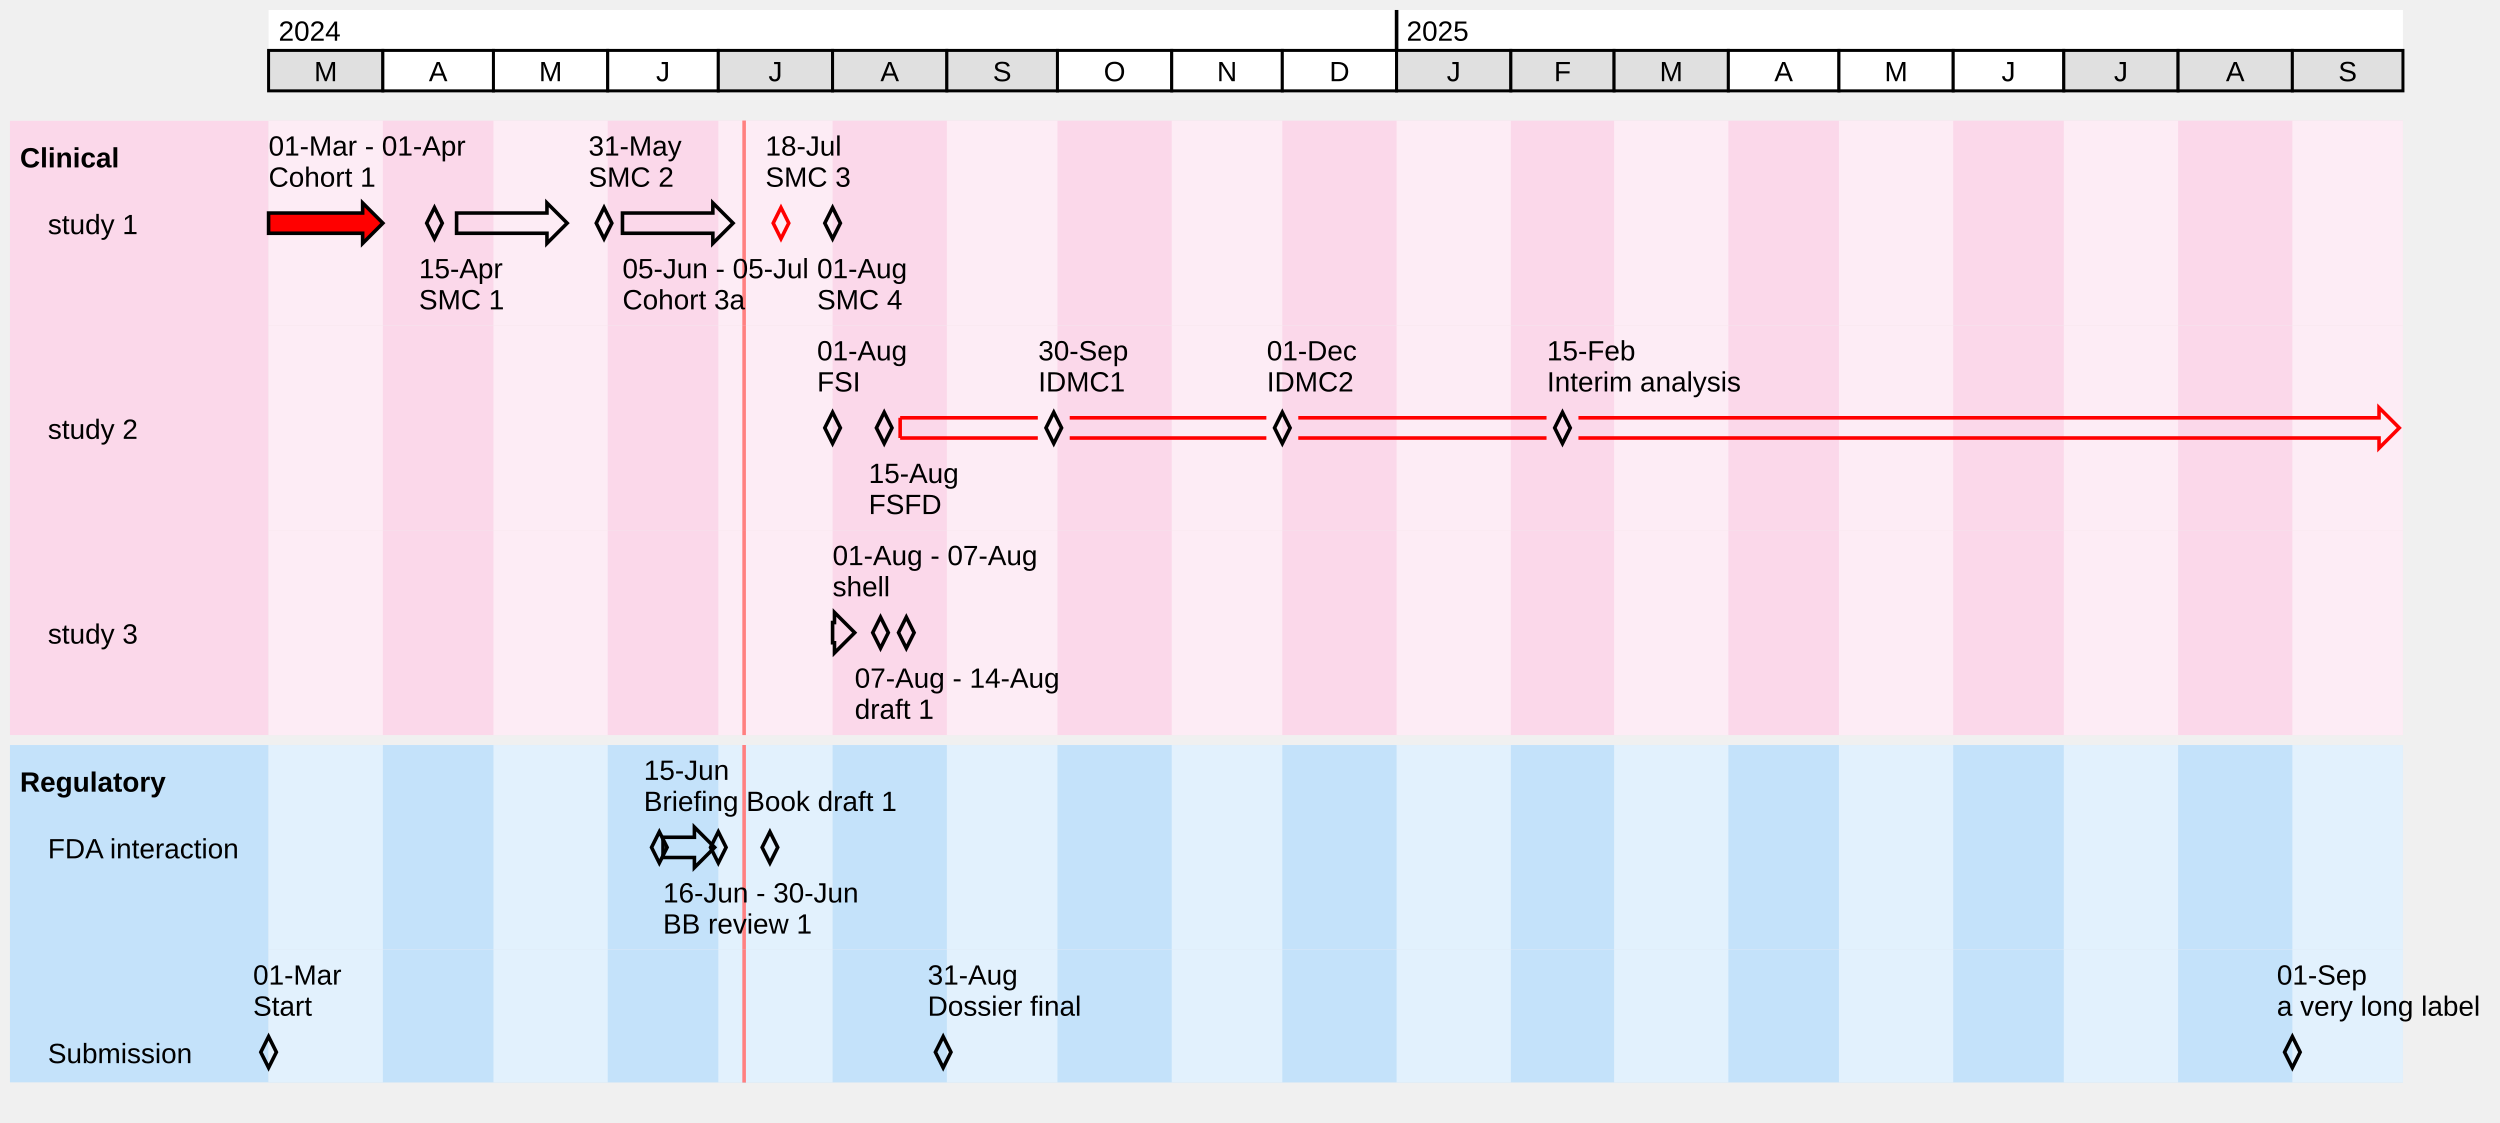
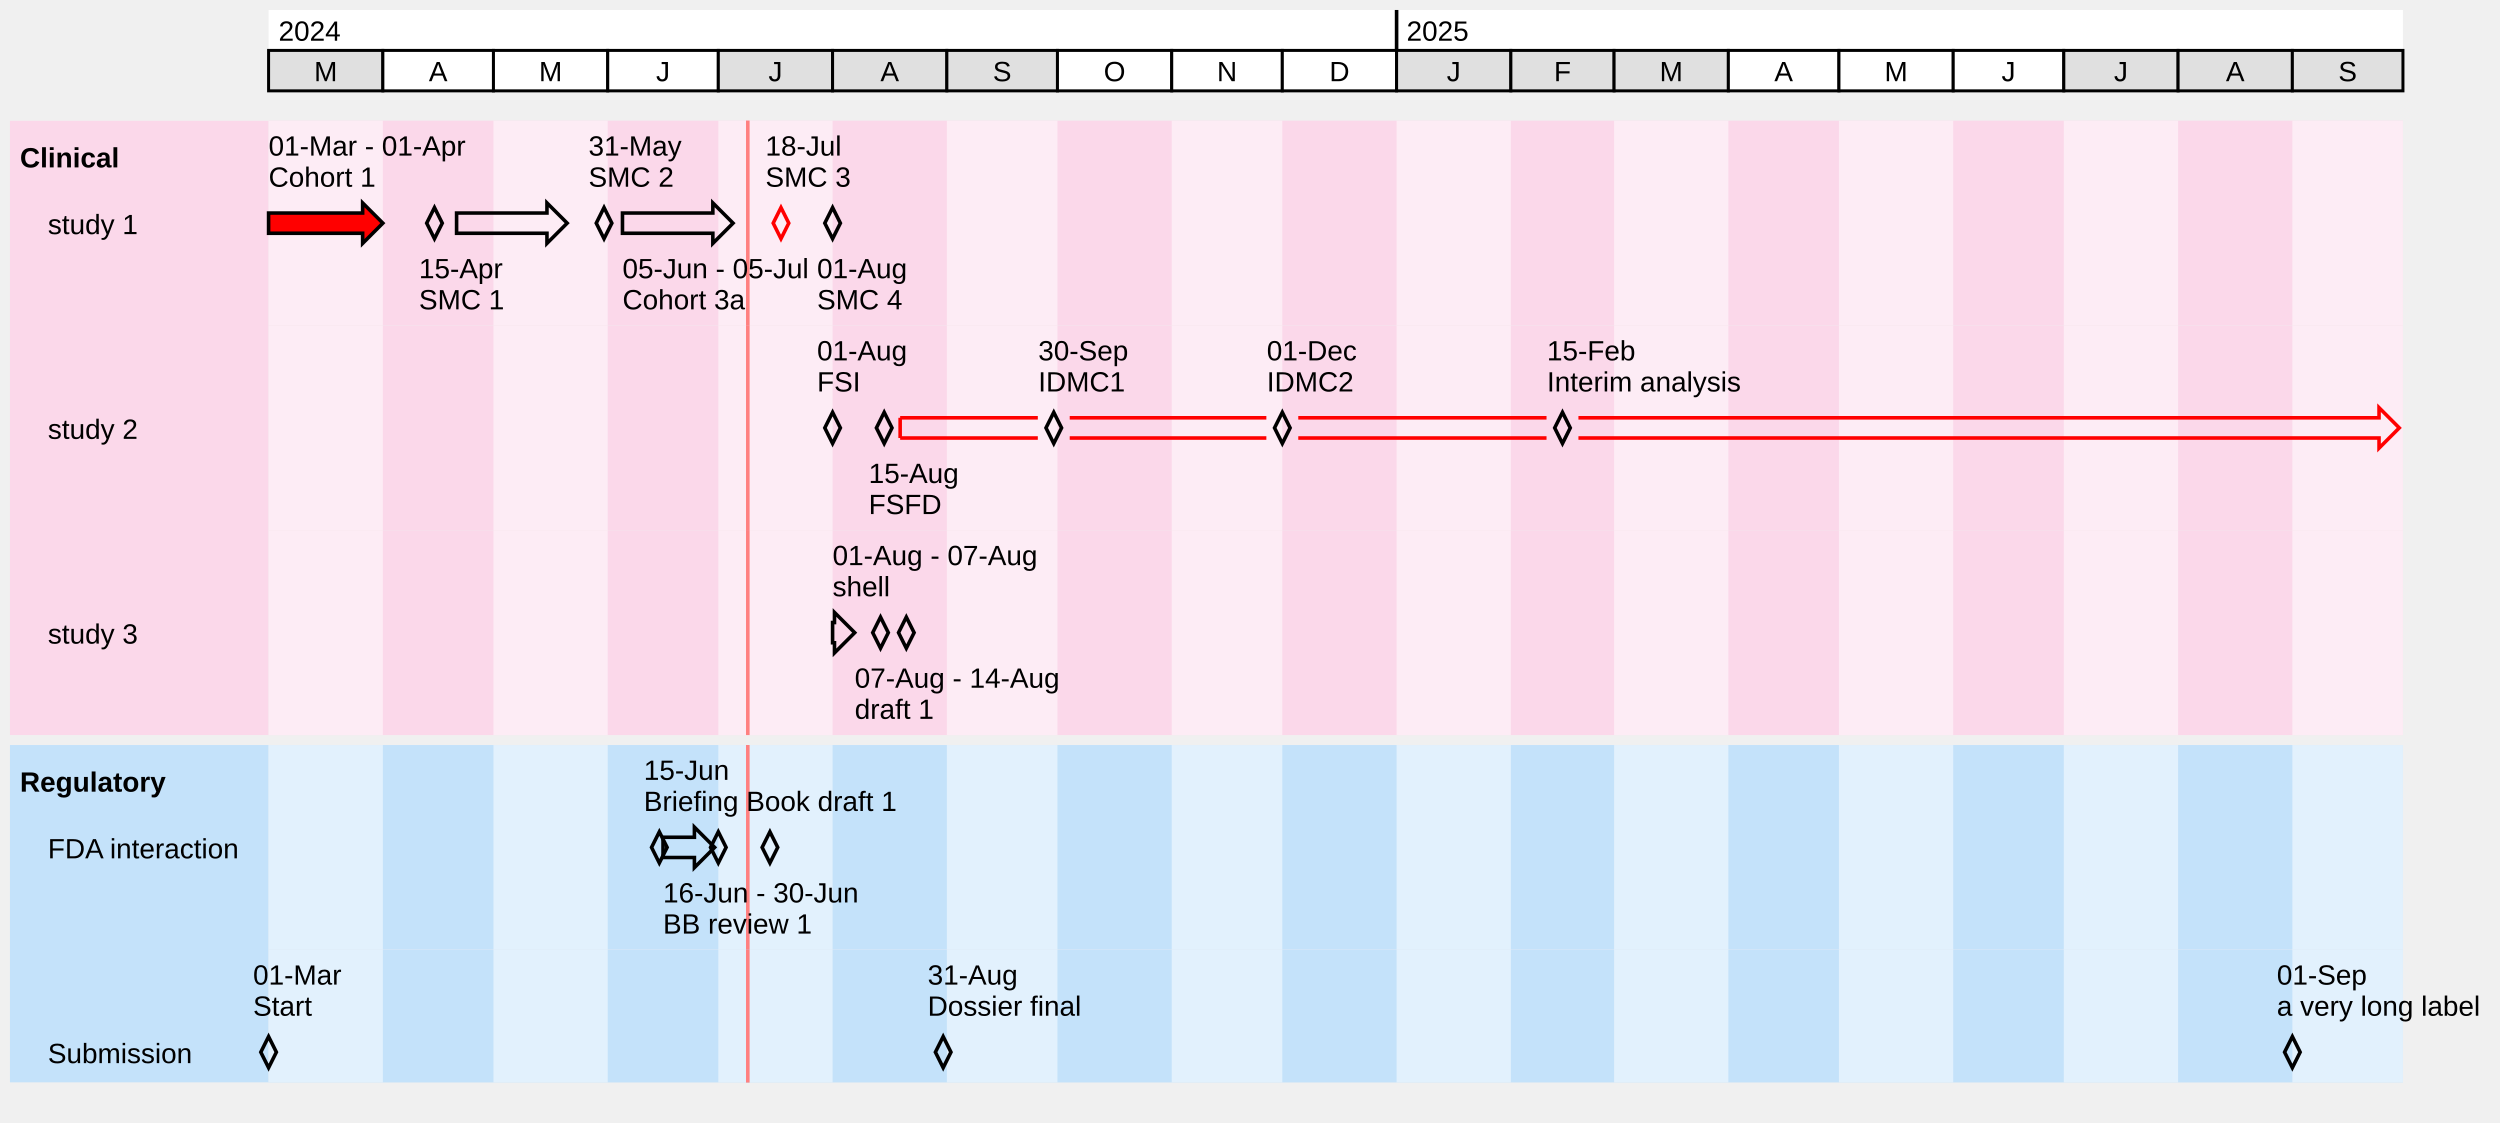
<svg xmlns="http://www.w3.org/2000/svg" width="1253.668" height="562.76" viewbox="0 0 1200 0.452">
  <style>text {font-family: Arial; font-size: 14.0px ;}</style>
  <rect x="5" y="5" width="1200" height="40.56" style="stroke:black;  stroke-width:0; fill:transparent; fill-opacity:1" />
  <text x="10" y="28.4" font-weight="bold" />
  <rect x="134.688" y="5" width="1070.312" height="20.28" style="stroke:black;  stroke-width:0; fill:#f0f0f0; fill-opacity:1" />
  <rect x="134.688" y="5" width="1070.312" height="20.28" style="stroke:transparent;  stroke-width:1; fill:white; fill-opacity:1" />
  <text x="705.345" y="20.44" font-weight="normal">2025</text>
  <line x1="700.345" y1="5" x2="700.345" y2="25.28" style="stroke:black; stroke-width:1.8; " />
  <text x="139.688" y="20.44" font-weight="normal">2024</text>
  <text x="24.0" y="30.64" font-weight="normal" />
  <rect x="134.688" y="25.28" width="1070.312" height="20.28" style="stroke:black;  stroke-width:0; fill:#f0f0f0; fill-opacity:1" />
  <rect x="134.688" y="25.28" width="1070.312" height="20.28" style="stroke:black;  stroke-width:0; fill:white; fill-opacity:1" />
  <rect x="134.688" y="25.28" width="57.305" height="20.28" style="stroke:black;  stroke-width:1.5; fill:#e0e0e0; fill-opacity:1" />
  <text x="157.512" y="40.72" font-weight="normal">M</text>
  <rect x="191.993" y="25.28" width="55.457" height="20.28" style="stroke:black;  stroke-width:1.5; fill:white; fill-opacity:1" />
  <text x="215.049" y="40.72" font-weight="normal">A</text>
  <rect x="247.449" y="25.28" width="57.305" height="20.28" style="stroke:black;  stroke-width:1.5; fill:white; fill-opacity:1" />
  <text x="270.274" y="40.72" font-weight="normal">M</text>
  <rect x="304.754" y="25.28" width="55.457" height="20.28" style="stroke:black;  stroke-width:1.5; fill:white; fill-opacity:1" />
  <text x="328.983" y="40.72" font-weight="normal">J</text>
  <rect x="360.211" y="25.28" width="57.305" height="20.28" style="stroke:black;  stroke-width:1.5; fill:#e0e0e0; fill-opacity:1" />
  <text x="385.364" y="40.72" font-weight="normal">J</text>
  <rect x="417.516" y="25.28" width="57.305" height="20.28" style="stroke:black;  stroke-width:1.5; fill:#e0e0e0; fill-opacity:1" />
  <text x="441.497" y="40.72" font-weight="normal">A</text>
  <rect x="474.821" y="25.28" width="55.457" height="20.28" style="stroke:black;  stroke-width:1.5; fill:#e0e0e0; fill-opacity:1" />
  <text x="497.878" y="40.72" font-weight="normal">S</text>
  <rect x="530.278" y="25.28" width="57.305" height="20.28" style="stroke:black;  stroke-width:1.5; fill:white; fill-opacity:1" />
  <text x="553.485" y="40.72" font-weight="normal">O</text>
  <rect x="587.583" y="25.28" width="55.457" height="20.28" style="stroke:black;  stroke-width:1.5; fill:white; fill-opacity:1" />
  <text x="610.257" y="40.72" font-weight="normal">N</text>
  <rect x="643.04" y="25.28" width="57.305" height="20.28" style="stroke:black;  stroke-width:1.5; fill:white; fill-opacity:1" />
  <text x="666.638" y="40.72" font-weight="normal">D</text>
  <rect x="700.345" y="25.28" width="57.305" height="20.28" style="stroke:black;  stroke-width:1.5; fill:#e0e0e0; fill-opacity:1" />
  <text x="725.497" y="40.72" font-weight="normal">J</text>
  <rect x="757.65" y="25.28" width="51.759" height="20.28" style="stroke:black;  stroke-width:1.5; fill:#e0e0e0; fill-opacity:1" />
  <text x="779.256" y="40.72" font-weight="normal">F</text>
  <rect x="809.41" y="25.28" width="57.305" height="20.28" style="stroke:black;  stroke-width:1.5; fill:#e0e0e0; fill-opacity:1" />
  <text x="832.234" y="40.72" font-weight="normal">M</text>
  <rect x="866.715" y="25.28" width="55.457" height="20.28" style="stroke:black;  stroke-width:1.5; fill:white; fill-opacity:1" />
  <text x="889.771" y="40.72" font-weight="normal">A</text>
  <rect x="922.171" y="25.28" width="57.305" height="20.28" style="stroke:black;  stroke-width:1.5; fill:white; fill-opacity:1" />
  <text x="944.996" y="40.72" font-weight="normal">M</text>
  <rect x="979.476" y="25.28" width="55.457" height="20.28" style="stroke:black;  stroke-width:1.5; fill:white; fill-opacity:1" />
  <text x="1003.705" y="40.72" font-weight="normal">J</text>
  <rect x="1034.933" y="25.28" width="57.305" height="20.28" style="stroke:black;  stroke-width:1.5; fill:#e0e0e0; fill-opacity:1" />
  <text x="1060.086" y="40.72" font-weight="normal">J</text>
  <rect x="1092.238" y="25.28" width="57.305" height="20.28" style="stroke:black;  stroke-width:1.5; fill:#e0e0e0; fill-opacity:1" />
  <text x="1116.219" y="40.72" font-weight="normal">A</text>
  <rect x="1149.543" y="25.28" width="55.457" height="20.28" style="stroke:black;  stroke-width:1.5; fill:#e0e0e0; fill-opacity:1" />
  <text x="1172.6" y="40.72" font-weight="normal">S</text>
  <text x="24.0" y="50.92" font-weight="normal" />
  <rect x="5" y="60.56" width="1200" height="308.04" style="stroke:black;  stroke-width:0; fill:#fbd8ea; fill-opacity:1" />
  <text x="10" y="83.96" font-weight="bold">Clinical</text>
  <rect x="134.688" y="60.56" width="1070.312" height="102.68" style="stroke:black;  stroke-width:0; fill:#f0f0f0; fill-opacity:1" />
  <rect x="134.688" y="60.56" width="1070.312" height="102.68" style="stroke:transparent;  stroke-width:1; fill:#fbd8ea; fill-opacity:1" />
-   <line x1="373.151" y1="60.56" x2="373.151" y2="163.24" style="stroke:red; stroke-width:1.8; " />
+   <line x1="374.999" y1="60.56" x2="374.999" y2="163.24" style="stroke:red; stroke-width:1.8; " />
  <rect x="134.688" y="60.56" width="57.305" height="102.68" style="stroke:black;  stroke-width:0; fill:white; fill-opacity:0.5" />
  <rect x="247.449" y="60.56" width="57.305" height="102.68" style="stroke:black;  stroke-width:0; fill:white; fill-opacity:0.5" />
  <rect x="360.211" y="60.56" width="57.305" height="102.68" style="stroke:black;  stroke-width:0; fill:white; fill-opacity:0.5" />
  <rect x="474.821" y="60.56" width="55.457" height="102.68" style="stroke:black;  stroke-width:0; fill:white; fill-opacity:0.5" />
  <rect x="587.583" y="60.56" width="55.457" height="102.68" style="stroke:black;  stroke-width:0; fill:white; fill-opacity:0.5" />
  <rect x="700.345" y="60.56" width="57.305" height="102.68" style="stroke:black;  stroke-width:0; fill:white; fill-opacity:0.5" />
  <rect x="809.41" y="60.56" width="57.305" height="102.68" style="stroke:black;  stroke-width:0; fill:white; fill-opacity:0.5" />
  <rect x="922.171" y="60.56" width="57.305" height="102.68" style="stroke:black;  stroke-width:0; fill:white; fill-opacity:0.5" />
  <rect x="1034.933" y="60.56" width="57.305" height="102.68" style="stroke:black;  stroke-width:0; fill:white; fill-opacity:0.5" />
  <rect x="1149.543" y="60.56" width="55.457" height="102.68" style="stroke:black;  stroke-width:0; fill:white; fill-opacity:0.5" />
  <path d="M134.688, 116.97 L134.688, 106.83 L181.853, 106.83 L181.853, 101.76 L191.993, 111.9 L181.853, 122.04 L181.853, 116.97 L134.688, 116.97 Z" style="stroke: black; fill: red; stroke-width:1.8; " />
  <path d="M213.969, 111.9 L217.872, 104.092 L221.776, 111.9 L217.872, 119.708 L213.969, 111.9 Z" style="stroke: black; fill: none; stroke-width:1.8; " />
  <path d="M228.964, 116.97 L228.964, 106.83 L274.28, 106.83 L274.28, 101.76 L284.42, 111.9 L274.28, 122.04 L274.28, 116.97 L228.964, 116.97 Z" style="stroke: black; fill: none; stroke-width:1.8; " />
  <path d="M299.002, 111.9 L302.906, 104.092 L306.81, 111.9 L302.906, 119.708 L299.002, 111.9 Z" style="stroke: black; fill: none; stroke-width:1.8; " />
  <path d="M312.149, 116.97 L312.149, 106.83 L357.465, 106.83 L357.465, 101.76 L367.605, 111.9 L357.465, 122.04 L357.465, 116.97 L312.149, 116.97 Z" style="stroke: black; fill: none; stroke-width:1.8; " />
  <path d="M387.733, 111.9 L391.636, 104.092 L395.54, 111.9 L391.636, 119.708 L387.733, 111.9 Z" style="stroke: red; fill: none; stroke-width:1.8; " />
  <path d="M413.612, 111.9 L417.516, 104.092 L421.42, 111.9 L417.516, 119.708 L413.612, 111.9 Z" style="stroke: black; fill: none; stroke-width:1.8; " />
  <text x="134.688" y="78.04" font-weight="normal">01-Mar - 01-Apr</text>
  <text x="134.688" y="93.64" font-weight="normal">Cohort 1</text>
  <text x="295.125" y="78.04" font-weight="normal">31-May</text>
  <text x="295.125" y="93.64" font-weight="normal">SMC 2</text>
  <text x="383.855" y="78.04" font-weight="normal">18-Jul</text>
  <text x="383.855" y="93.64" font-weight="normal">SMC 3</text>
  <text x="210.091" y="139.52" font-weight="normal">15-Apr</text>
  <text x="210.091" y="155.12" font-weight="normal">SMC 1</text>
  <text x="312.149" y="139.52" font-weight="normal">05-Jun - 05-Jul</text>
  <text x="312.149" y="155.12" font-weight="normal">Cohort 3a</text>
  <text x="409.735" y="139.52" font-weight="normal">01-Aug</text>
  <text x="409.735" y="155.12" font-weight="normal">SMC 4</text>
  <text x="24.0" y="117.4" font-weight="normal">study 1</text>
  <rect x="134.688" y="163.24" width="1070.312" height="102.68" style="stroke:black;  stroke-width:0; fill:#f0f0f0; fill-opacity:1" />
  <rect x="134.688" y="163.24" width="1070.312" height="102.68" style="stroke:transparent;  stroke-width:1; fill:#fbd8ea; fill-opacity:1" />
-   <line x1="373.151" y1="163.24" x2="373.151" y2="265.92" style="stroke:red; stroke-width:1.8; " />
+   <line x1="374.999" y1="163.24" x2="374.999" y2="265.92" style="stroke:red; stroke-width:1.8; " />
  <rect x="134.688" y="163.24" width="57.305" height="102.68" style="stroke:black;  stroke-width:0; fill:white; fill-opacity:0.5" />
  <rect x="247.449" y="163.24" width="57.305" height="102.68" style="stroke:black;  stroke-width:0; fill:white; fill-opacity:0.5" />
  <rect x="360.211" y="163.24" width="57.305" height="102.68" style="stroke:black;  stroke-width:0; fill:white; fill-opacity:0.5" />
  <rect x="474.821" y="163.24" width="55.457" height="102.68" style="stroke:black;  stroke-width:0; fill:white; fill-opacity:0.5" />
  <rect x="587.583" y="163.24" width="55.457" height="102.68" style="stroke:black;  stroke-width:0; fill:white; fill-opacity:0.5" />
  <rect x="700.345" y="163.24" width="57.305" height="102.68" style="stroke:black;  stroke-width:0; fill:white; fill-opacity:0.5" />
  <rect x="809.41" y="163.24" width="57.305" height="102.68" style="stroke:black;  stroke-width:0; fill:white; fill-opacity:0.5" />
  <rect x="922.171" y="163.24" width="57.305" height="102.68" style="stroke:black;  stroke-width:0; fill:white; fill-opacity:0.5" />
  <rect x="1034.933" y="163.24" width="57.305" height="102.68" style="stroke:black;  stroke-width:0; fill:white; fill-opacity:0.5" />
  <rect x="1149.543" y="163.24" width="55.457" height="102.68" style="stroke:black;  stroke-width:0; fill:white; fill-opacity:0.5" />
  <path d="M413.612, 214.58 L417.516, 206.772 L421.42, 214.58 L417.516, 222.388 L413.612, 214.58 Z" style="stroke: black; fill: none; stroke-width:1.8; " />
  <path d="M439.492, 214.58 L443.396, 206.772 L447.3, 214.58 L443.396, 222.388 L439.492, 214.58 Z" style="stroke: black; fill: none; stroke-width:1.8; " />
  <line x1="451.396" y1="209.51" x2="520.429" y2="209.51" style="stroke:red; stroke-width:1.8; " />
  <line x1="451.396" y1="219.65" x2="520.429" y2="219.65" style="stroke:red; stroke-width:1.8; " />
  <line x1="451.396" y1="209.51" x2="451.396" y2="219.65" style="stroke:red; stroke-width:1.8; " />
  <line x1="536.429" y1="209.51" x2="635.04" y2="209.51" style="stroke:red; stroke-width:1.8; " />
  <line x1="536.429" y1="219.65" x2="635.04" y2="219.65" style="stroke:red; stroke-width:1.8; " />
  <line x1="651.04" y1="209.51" x2="775.53" y2="209.51" style="stroke:red; stroke-width:1.8; " />
  <line x1="651.04" y1="219.65" x2="775.53" y2="219.65" style="stroke:red; stroke-width:1.8; " />
  <path d="M791.53, 209.51 L1193.011, 209.51 L1193.011, 204.44 L1203.151, 214.58 L1193.011, 224.72 L1193.011, 219.65 L791.53, 219.65 " style="stroke: red; fill: none; stroke-width:1.8; " />
  <path d="M524.526, 214.58 L528.429, 206.772 L532.333, 214.58 L528.429, 222.388 L524.526, 214.58 Z" style="stroke: black; fill: none; stroke-width:1.8; " />
  <path d="M639.136, 214.58 L643.04, 206.772 L646.944, 214.58 L643.04, 222.388 L639.136, 214.58 Z" style="stroke: black; fill: none; stroke-width:1.8; " />
  <path d="M779.626, 214.58 L783.53, 206.772 L787.434, 214.58 L783.53, 222.388 L779.626, 214.58 Z" style="stroke: black; fill: none; stroke-width:1.8; " />
  <text x="409.735" y="180.72" font-weight="normal">01-Aug</text>
  <text x="409.735" y="196.32" font-weight="normal">FSI</text>
  <text x="520.648" y="180.72" font-weight="normal">30-Sep</text>
  <text x="520.648" y="196.32" font-weight="normal">IDMC1</text>
  <text x="635.258" y="180.72" font-weight="normal">01-Dec</text>
  <text x="635.258" y="196.32" font-weight="normal">IDMC2</text>
  <text x="775.749" y="180.72" font-weight="normal">15-Feb</text>
  <text x="775.749" y="196.32" font-weight="normal">Interim analysis</text>
  <text x="435.615" y="242.2" font-weight="normal">15-Aug</text>
  <text x="435.615" y="257.8" font-weight="normal">FSFD</text>
  <text x="24.0" y="220.08" font-weight="normal">study 2</text>
  <rect x="134.688" y="265.92" width="1070.312" height="102.68" style="stroke:black;  stroke-width:0; fill:#f0f0f0; fill-opacity:1" />
  <rect x="134.688" y="265.92" width="1070.312" height="102.68" style="stroke:transparent;  stroke-width:1; fill:#fbd8ea; fill-opacity:1" />
-   <line x1="373.151" y1="265.92" x2="373.151" y2="368.6" style="stroke:red; stroke-width:1.8; " />
+   <line x1="374.999" y1="265.92" x2="374.999" y2="368.6" style="stroke:red; stroke-width:1.8; " />
  <rect x="134.688" y="265.92" width="57.305" height="102.68" style="stroke:black;  stroke-width:0; fill:white; fill-opacity:0.5" />
  <rect x="247.449" y="265.92" width="57.305" height="102.68" style="stroke:black;  stroke-width:0; fill:white; fill-opacity:0.5" />
  <rect x="360.211" y="265.92" width="57.305" height="102.68" style="stroke:black;  stroke-width:0; fill:white; fill-opacity:0.5" />
  <rect x="474.821" y="265.92" width="55.457" height="102.68" style="stroke:black;  stroke-width:0; fill:white; fill-opacity:0.5" />
  <rect x="587.583" y="265.92" width="55.457" height="102.68" style="stroke:black;  stroke-width:0; fill:white; fill-opacity:0.5" />
  <rect x="700.345" y="265.92" width="57.305" height="102.68" style="stroke:black;  stroke-width:0; fill:white; fill-opacity:0.5" />
  <rect x="809.41" y="265.92" width="57.305" height="102.68" style="stroke:black;  stroke-width:0; fill:white; fill-opacity:0.5" />
  <rect x="922.171" y="265.92" width="57.305" height="102.68" style="stroke:black;  stroke-width:0; fill:white; fill-opacity:0.5" />
  <rect x="1034.933" y="265.92" width="57.305" height="102.68" style="stroke:black;  stroke-width:0; fill:white; fill-opacity:0.5" />
  <rect x="1149.543" y="265.92" width="55.457" height="102.68" style="stroke:black;  stroke-width:0; fill:white; fill-opacity:0.5" />
  <path d="M417.516, 322.33 L417.516, 312.19 L418.468, 312.19 L418.468, 307.12 L428.608, 317.26 L418.468, 327.4 L418.468, 322.33 L417.516, 322.33 Z" style="stroke: black; fill: none; stroke-width:1.8; " />
  <path d="M437.643, 317.26 L441.547, 309.452 L445.451, 317.26 L441.547, 325.068 L437.643, 317.26 Z" style="stroke: black; fill: none; stroke-width:1.8; " />
  <path d="M450.583, 317.26 L454.487, 309.452 L458.391, 317.26 L454.487, 325.068 L450.583, 317.26 Z" style="stroke: black; fill: none; stroke-width:1.8; " />
  <text x="417.516" y="283.4" font-weight="normal">01-Aug - 07-Aug</text>
  <text x="417.516" y="299" font-weight="normal">shell</text>
  <text x="428.608" y="344.88" font-weight="normal">07-Aug - 14-Aug</text>
  <text x="428.608" y="360.48" font-weight="normal">draft 1</text>
  <text x="24.0" y="322.76" font-weight="normal">study 3</text>
  <rect x="5" y="373.6" width="1200" height="169.16" style="stroke:black;  stroke-width:0; fill:#c4e2fa; fill-opacity:1" />
  <text x="10" y="397.0" font-weight="bold">Regulatory</text>
  <rect x="134.688" y="373.6" width="1070.312" height="102.68" style="stroke:black;  stroke-width:0; fill:#f0f0f0; fill-opacity:1" />
  <rect x="134.688" y="373.6" width="1070.312" height="102.68" style="stroke:transparent;  stroke-width:1; fill:#c4e2fa; fill-opacity:1" />
-   <line x1="373.151" y1="373.6" x2="373.151" y2="476.28" style="stroke:red; stroke-width:1.8; " />
+   <line x1="374.999" y1="373.6" x2="374.999" y2="476.28" style="stroke:red; stroke-width:1.8; " />
  <rect x="134.688" y="373.6" width="57.305" height="102.68" style="stroke:black;  stroke-width:0; fill:white; fill-opacity:0.5" />
  <rect x="247.449" y="373.6" width="57.305" height="102.68" style="stroke:black;  stroke-width:0; fill:white; fill-opacity:0.5" />
  <rect x="360.211" y="373.6" width="57.305" height="102.68" style="stroke:black;  stroke-width:0; fill:white; fill-opacity:0.5" />
  <rect x="474.821" y="373.6" width="55.457" height="102.68" style="stroke:black;  stroke-width:0; fill:white; fill-opacity:0.5" />
  <rect x="587.583" y="373.6" width="55.457" height="102.68" style="stroke:black;  stroke-width:0; fill:white; fill-opacity:0.5" />
  <rect x="700.345" y="373.6" width="57.305" height="102.68" style="stroke:black;  stroke-width:0; fill:white; fill-opacity:0.5" />
  <rect x="809.41" y="373.6" width="57.305" height="102.68" style="stroke:black;  stroke-width:0; fill:white; fill-opacity:0.5" />
  <rect x="922.171" y="373.6" width="57.305" height="102.68" style="stroke:black;  stroke-width:0; fill:white; fill-opacity:0.5" />
  <rect x="1034.933" y="373.6" width="57.305" height="102.68" style="stroke:black;  stroke-width:0; fill:white; fill-opacity:0.5" />
  <rect x="1149.543" y="373.6" width="55.457" height="102.68" style="stroke:black;  stroke-width:0; fill:white; fill-opacity:0.5" />
  <path d="M326.73, 424.94 L330.634, 417.132 L334.538, 424.94 L330.634, 432.748 L326.73, 424.94 Z" style="stroke: black; fill: none; stroke-width:1.8; " />
  <path d="M332.483, 430.01 L332.483, 419.87 L348.222, 419.87 L348.222, 414.8 L358.362, 424.94 L348.222, 435.08 L348.222, 430.01 L332.483, 430.01 Z" style="stroke: black; fill: none; stroke-width:1.8; " />
  <path d="M356.307, 424.94 L360.211, 417.132 L364.115, 424.94 L360.211, 432.748 L356.307, 424.94 Z" style="stroke: black; fill: none; stroke-width:1.8; " />
  <path d="M382.187, 424.94 L386.091, 417.132 L389.995, 424.94 L386.091, 432.748 L382.187, 424.94 Z" style="stroke: black; fill: none; stroke-width:1.8; " />
  <text x="322.853" y="391.08" font-weight="normal">15-Jun</text>
  <text x="322.853" y="406.68" font-weight="normal">Briefing Book draft 1</text>
  <text x="332.483" y="452.56" font-weight="normal">16-Jun - 30-Jun</text>
  <text x="332.483" y="468.16" font-weight="normal">BB review 1</text>
  <text x="24.0" y="430.44" font-weight="normal">FDA interaction</text>
  <rect x="134.688" y="476.28" width="1070.312" height="66.48" style="stroke:black;  stroke-width:0; fill:#f0f0f0; fill-opacity:1" />
  <rect x="134.688" y="476.28" width="1070.312" height="66.48" style="stroke:transparent;  stroke-width:1; fill:#c4e2fa; fill-opacity:1" />
-   <line x1="373.151" y1="476.28" x2="373.151" y2="542.76" style="stroke:red; stroke-width:1.8; " />
+   <line x1="374.999" y1="476.28" x2="374.999" y2="542.76" style="stroke:red; stroke-width:1.8; " />
  <rect x="134.688" y="476.28" width="57.305" height="66.48" style="stroke:black;  stroke-width:0; fill:white; fill-opacity:0.5" />
  <rect x="247.449" y="476.28" width="57.305" height="66.48" style="stroke:black;  stroke-width:0; fill:white; fill-opacity:0.5" />
  <rect x="360.211" y="476.28" width="57.305" height="66.48" style="stroke:black;  stroke-width:0; fill:white; fill-opacity:0.5" />
  <rect x="474.821" y="476.28" width="55.457" height="66.48" style="stroke:black;  stroke-width:0; fill:white; fill-opacity:0.5" />
  <rect x="587.583" y="476.28" width="55.457" height="66.48" style="stroke:black;  stroke-width:0; fill:white; fill-opacity:0.5" />
  <rect x="700.345" y="476.28" width="57.305" height="66.48" style="stroke:black;  stroke-width:0; fill:white; fill-opacity:0.5" />
  <rect x="809.41" y="476.28" width="57.305" height="66.48" style="stroke:black;  stroke-width:0; fill:white; fill-opacity:0.5" />
  <rect x="922.171" y="476.28" width="57.305" height="66.48" style="stroke:black;  stroke-width:0; fill:white; fill-opacity:0.5" />
  <rect x="1034.933" y="476.28" width="57.305" height="66.48" style="stroke:black;  stroke-width:0; fill:white; fill-opacity:0.5" />
  <rect x="1149.543" y="476.28" width="55.457" height="66.48" style="stroke:black;  stroke-width:0; fill:white; fill-opacity:0.5" />
  <path d="M130.784, 527.62 L134.688, 519.812 L138.591, 527.62 L134.688, 535.428 L130.784, 527.62 Z" style="stroke: black; fill: none; stroke-width:1.8; " />
  <path d="M469.069, 527.62 L472.973, 519.812 L476.877, 527.62 L472.973, 535.428 L469.069, 527.62 Z" style="stroke: black; fill: none; stroke-width:1.8; " />
  <path d="M1145.639, 527.62 L1149.543, 519.812 L1153.447, 527.62 L1149.543, 535.428 L1145.639, 527.62 Z" style="stroke: black; fill: none; stroke-width:1.8; " />
  <text x="126.906" y="493.76" font-weight="normal">01-Mar</text>
  <text x="126.906" y="509.36" font-weight="normal">Start</text>
  <text x="465.192" y="493.76" font-weight="normal">31-Aug</text>
  <text x="465.192" y="509.36" font-weight="normal">Dossier final</text>
  <text x="1141.762" y="493.76" font-weight="normal">01-Sep</text>
  <text x="1141.762" y="509.36" font-weight="normal">a very long label</text>
  <text x="24.0" y="533.12" font-weight="normal">Submission</text>
</svg>
